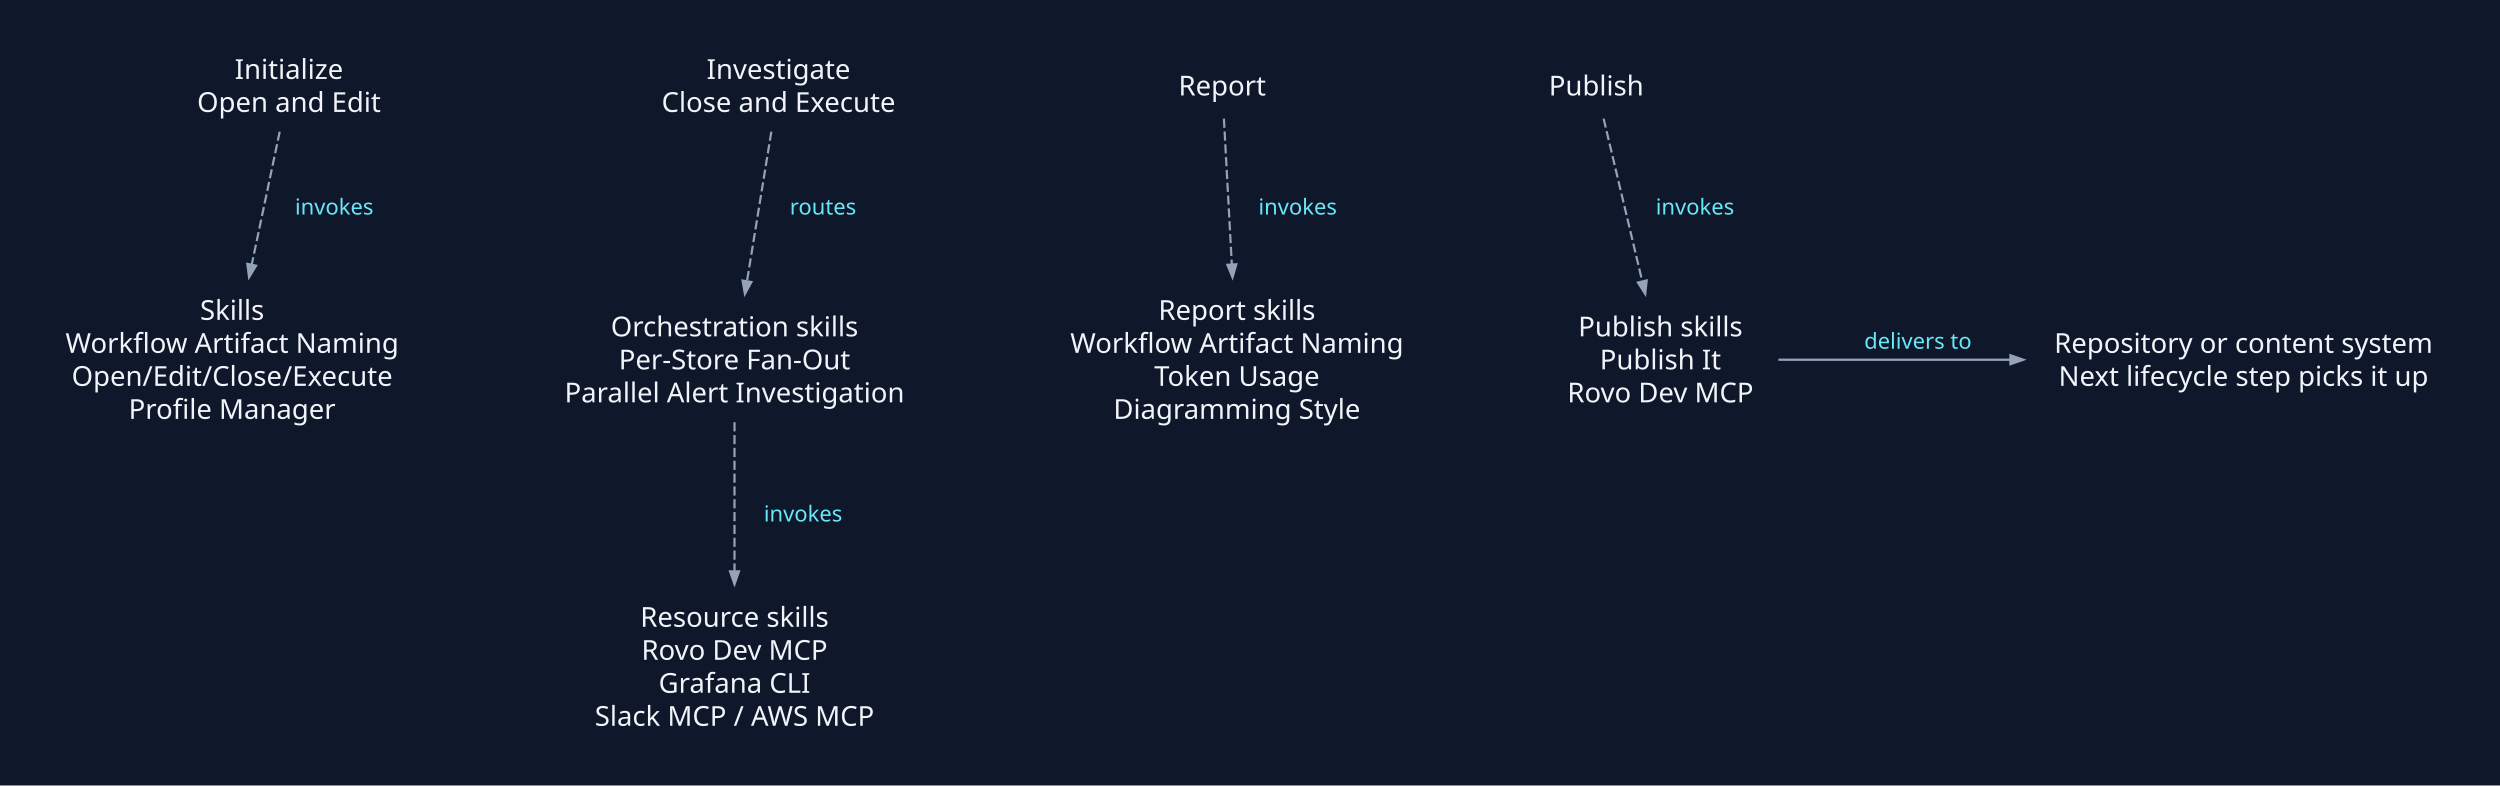
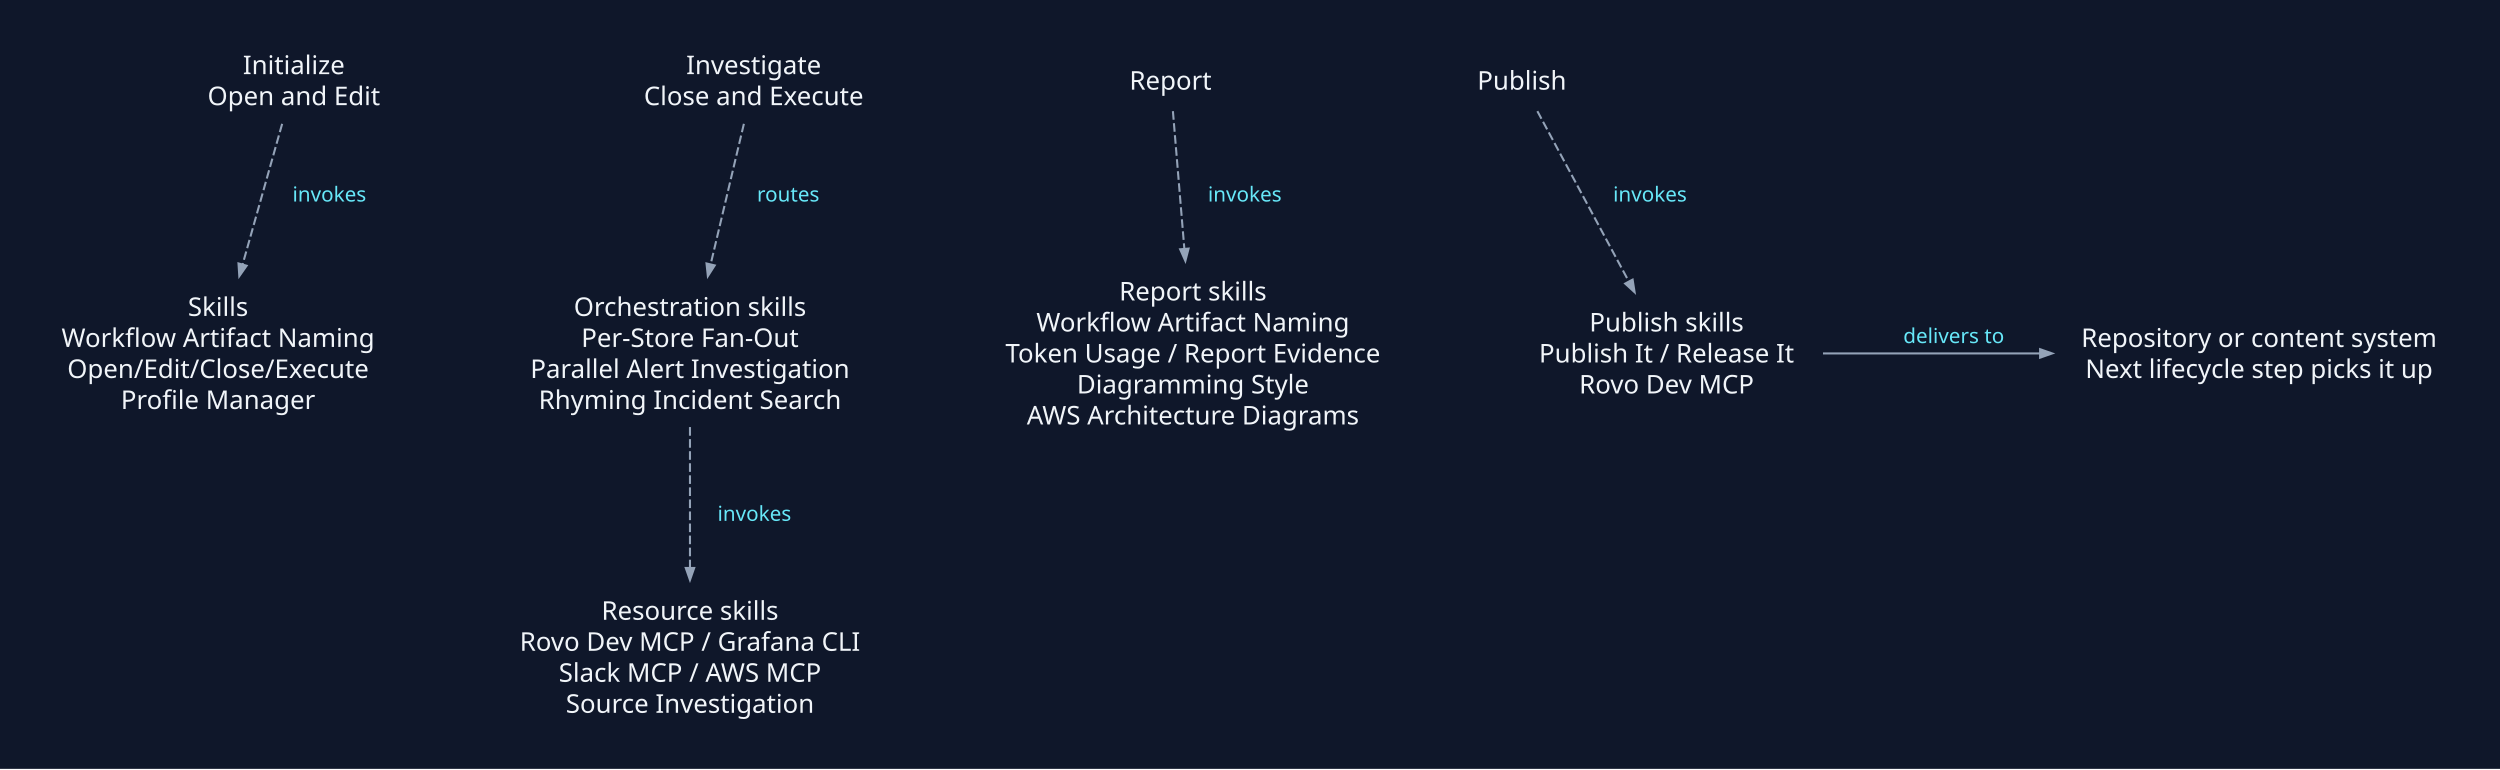
- <svg xmlns="http://www.w3.org/2000/svg" width="2727pt" height="857pt" viewBox="0.00 0.00 2727.00 857.00">
-   <g id="graph0" class="graph" transform="scale(2 2) rotate(0) translate(21.6 406.8)">
-     <polygon fill="#0f172a" stroke="none" points="-21.6,21.6 -21.6,-406.8 1342.1,-406.8 1342.1,21.6 -21.6,21.6" />
+ <svg xmlns="http://www.w3.org/2000/svg" width="2903pt" height="893pt" viewBox="0.00 0.00 2903.00 893.00">
+   <g id="graph0" class="graph" transform="scale(2 2) rotate(0) translate(21.6 424.8)">
+     <polygon fill="#0f172a" stroke="none" points="-21.6,21.6 -21.6,-424.8 1430.1,-424.8 1430.1,21.6 -21.6,21.6" />
    <g id="node1" class="node">
-       <text xml:space="preserve" text-anchor="middle" x="136" y="-363.75" font-family="Trebuchet MS" font-size="15.00" fill="#f1f5f9">Initialize</text>
-       <text xml:space="preserve" text-anchor="middle" x="136" y="-345.75" font-family="Trebuchet MS" font-size="15.00" fill="#f1f5f9">Open and Edit</text>
+       <text xml:space="preserve" text-anchor="middle" x="149" y="-381.75" font-family="Trebuchet MS" font-size="15.00" fill="#f1f5f9">Initialize</text>
+       <text xml:space="preserve" text-anchor="middle" x="149" y="-363.75" font-family="Trebuchet MS" font-size="15.00" fill="#f1f5f9">Open and Edit</text>
    </g>
    <g id="node2" class="node">
-       <text xml:space="preserve" text-anchor="middle" x="403" y="-363.75" font-family="Trebuchet MS" font-size="15.00" fill="#f1f5f9">Investigate</text>
-       <text xml:space="preserve" text-anchor="middle" x="403" y="-345.75" font-family="Trebuchet MS" font-size="15.00" fill="#f1f5f9">Close and Execute</text>
+       <text xml:space="preserve" text-anchor="middle" x="416" y="-381.75" font-family="Trebuchet MS" font-size="15.00" fill="#f1f5f9">Investigate</text>
+       <text xml:space="preserve" text-anchor="middle" x="416" y="-363.75" font-family="Trebuchet MS" font-size="15.00" fill="#f1f5f9">Close and Execute</text>
    </g>
    <g id="node5" class="node">
-       <text xml:space="preserve" text-anchor="middle" x="105" y="-232.35" font-family="Trebuchet MS" font-size="15.00" fill="#f1f5f9">Skills</text>
-       <text xml:space="preserve" text-anchor="middle" x="105" y="-214.35" font-family="Trebuchet MS" font-size="15.00" fill="#f1f5f9">Workflow Artifact Naming</text>
-       <text xml:space="preserve" text-anchor="middle" x="105" y="-196.35" font-family="Trebuchet MS" font-size="15.00" fill="#f1f5f9">Open/Edit/Close/Execute</text>
-       <text xml:space="preserve" text-anchor="middle" x="105" y="-178.35" font-family="Trebuchet MS" font-size="15.00" fill="#f1f5f9">Profile Manager</text>
+       <text xml:space="preserve" text-anchor="middle" x="105" y="-241.35" font-family="Trebuchet MS" font-size="15.00" fill="#f1f5f9">Skills</text>
+       <text xml:space="preserve" text-anchor="middle" x="105" y="-223.35" font-family="Trebuchet MS" font-size="15.00" fill="#f1f5f9">Workflow Artifact Naming</text>
+       <text xml:space="preserve" text-anchor="middle" x="105" y="-205.35" font-family="Trebuchet MS" font-size="15.00" fill="#f1f5f9">Open/Edit/Close/Execute</text>
+       <text xml:space="preserve" text-anchor="middle" x="105" y="-187.35" font-family="Trebuchet MS" font-size="15.00" fill="#f1f5f9">Profile Manager</text>
    </g>
    <g id="edge4" class="edge">
-       <path fill="none" stroke="#94a3b8" stroke-width="1.2" stroke-dasharray="5,2" d="M130.95,-334.99C126.82,-315.36 120.84,-286.93 115.66,-262.3" />
-       <polygon fill="#94a3b8" stroke="#94a3b8" stroke-width="1.2" points="118.08,-261.89 114.24,-255.55 113.29,-262.9 118.08,-261.89" />
-       <text xml:space="preserve" text-anchor="start" x="139.28" y="-289.8" font-family="Trebuchet MS" font-size="12.00" fill="#67e8f9">invokes</text>
+       <path fill="none" stroke="#94a3b8" stroke-width="1.2" stroke-dasharray="5,2" d="M142.22,-352.91C136.1,-331.16 126.91,-298.47 119.19,-271.03" />
+       <polygon fill="#94a3b8" stroke="#94a3b8" stroke-width="1.2" points="121.59,-270.52 117.34,-264.45 116.87,-271.85 121.59,-270.52" />
+       <text xml:space="preserve" text-anchor="start" x="148.23" y="-307.8" font-family="Trebuchet MS" font-size="12.00" fill="#67e8f9">invokes</text>
    </g>
    <g id="node3" class="node">
-       <text xml:space="preserve" text-anchor="middle" x="645" y="-354.75" font-family="Trebuchet MS" font-size="15.00" fill="#f1f5f9">Report</text>
+       <text xml:space="preserve" text-anchor="middle" x="658" y="-372.75" font-family="Trebuchet MS" font-size="15.00" fill="#f1f5f9">Report</text>
    </g>
    <g id="node6" class="node">
-       <text xml:space="preserve" text-anchor="middle" x="379" y="-223.35" font-family="Trebuchet MS" font-size="15.00" fill="#f1f5f9">Orchestration skills</text>
-       <text xml:space="preserve" text-anchor="middle" x="379" y="-205.35" font-family="Trebuchet MS" font-size="15.00" fill="#f1f5f9">Per-Store Fan-Out</text>
-       <text xml:space="preserve" text-anchor="middle" x="379" y="-187.35" font-family="Trebuchet MS" font-size="15.00" fill="#f1f5f9">Parallel Alert Investigation</text>
+       <text xml:space="preserve" text-anchor="middle" x="379" y="-241.35" font-family="Trebuchet MS" font-size="15.00" fill="#f1f5f9">Orchestration skills</text>
+       <text xml:space="preserve" text-anchor="middle" x="379" y="-223.35" font-family="Trebuchet MS" font-size="15.00" fill="#f1f5f9">Per-Store Fan-Out</text>
+       <text xml:space="preserve" text-anchor="middle" x="379" y="-205.35" font-family="Trebuchet MS" font-size="15.00" fill="#f1f5f9">Parallel Alert Investigation</text>
+       <text xml:space="preserve" text-anchor="middle" x="379" y="-187.35" font-family="Trebuchet MS" font-size="15.00" fill="#f1f5f9">Rhyming Incident Search</text>
    </g>
    <g id="edge5" class="edge">
-       <path fill="none" stroke="#94a3b8" stroke-width="1.2" stroke-dasharray="5,2" d="M399.09,-334.99C395.5,-312.93 390.1,-279.75 385.8,-253.35" />
-       <polygon fill="#94a3b8" stroke="#94a3b8" stroke-width="1.2" points="388.22,-252.99 384.68,-246.48 383.39,-253.78 388.22,-252.99" />
-       <text xml:space="preserve" text-anchor="start" x="409.15" y="-289.8" font-family="Trebuchet MS" font-size="12.00" fill="#67e8f9">routes</text>
+       <path fill="none" stroke="#94a3b8" stroke-width="1.2" stroke-dasharray="5,2" d="M410.3,-352.91C405.16,-331.16 397.42,-298.47 390.93,-271.03" />
+       <polygon fill="#94a3b8" stroke="#94a3b8" stroke-width="1.2" points="393.37,-270.71 389.38,-264.47 388.6,-271.84 393.37,-270.71" />
+       <text xml:space="preserve" text-anchor="start" x="417.9" y="-307.8" font-family="Trebuchet MS" font-size="12.00" fill="#67e8f9">routes</text>
    </g>
    <g id="node4" class="node">
-       <text xml:space="preserve" text-anchor="middle" x="849" y="-354.75" font-family="Trebuchet MS" font-size="15.00" fill="#f1f5f9">Publish</text>
+       <text xml:space="preserve" text-anchor="middle" x="862" y="-372.75" font-family="Trebuchet MS" font-size="15.00" fill="#f1f5f9">Publish</text>
    </g>
    <g id="node8" class="node">
-       <text xml:space="preserve" text-anchor="middle" x="653" y="-232.35" font-family="Trebuchet MS" font-size="15.00" fill="#f1f5f9">Report skills</text>
-       <text xml:space="preserve" text-anchor="middle" x="653" y="-214.35" font-family="Trebuchet MS" font-size="15.00" fill="#f1f5f9">Workflow Artifact Naming</text>
-       <text xml:space="preserve" text-anchor="middle" x="653" y="-196.35" font-family="Trebuchet MS" font-size="15.00" fill="#f1f5f9">Token Usage</text>
-       <text xml:space="preserve" text-anchor="middle" x="653" y="-178.35" font-family="Trebuchet MS" font-size="15.00" fill="#f1f5f9">Diagramming Style</text>
+       <text xml:space="preserve" text-anchor="middle" x="671" y="-250.35" font-family="Trebuchet MS" font-size="15.00" fill="#f1f5f9">Report skills</text>
+       <text xml:space="preserve" text-anchor="middle" x="671" y="-232.35" font-family="Trebuchet MS" font-size="15.00" fill="#f1f5f9">Workflow Artifact Naming</text>
+       <text xml:space="preserve" text-anchor="middle" x="671" y="-214.35" font-family="Trebuchet MS" font-size="15.00" fill="#f1f5f9">Token Usage / Report Evidence</text>
+       <text xml:space="preserve" text-anchor="middle" x="671" y="-196.35" font-family="Trebuchet MS" font-size="15.00" fill="#f1f5f9">Diagramming Style</text>
+       <text xml:space="preserve" text-anchor="middle" x="671" y="-178.35" font-family="Trebuchet MS" font-size="15.00" fill="#f1f5f9">AWS Architecture Diagrams</text>
    </g>
    <g id="edge7" class="edge">
-       <path fill="none" stroke="#94a3b8" stroke-width="1.2" stroke-dasharray="5,2" d="M645.92,-342.09C646.97,-322.7 648.75,-289.99 650.26,-262.17" />
-       <polygon fill="#94a3b8" stroke="#94a3b8" stroke-width="1.2" points="652.68,-262.65 650.62,-255.53 647.79,-262.39 652.68,-262.65" />
-       <text xml:space="preserve" text-anchor="start" x="664.76" y="-289.8" font-family="Trebuchet MS" font-size="12.00" fill="#67e8f9">invokes</text>
+       <path fill="none" stroke="#94a3b8" stroke-width="1.2" stroke-dasharray="5,2" d="M659.39,-360.26C660.98,-341.19 663.66,-308.96 666.04,-280.26" />
+       <polygon fill="#94a3b8" stroke="#94a3b8" stroke-width="1.2" points="668.48,-280.47 666.62,-273.29 663.6,-280.06 668.48,-280.47" />
+       <text xml:space="preserve" text-anchor="start" x="679.72" y="-307.8" font-family="Trebuchet MS" font-size="12.00" fill="#67e8f9">invokes</text>
    </g>
    <g id="node9" class="node">
-       <text xml:space="preserve" text-anchor="middle" x="884" y="-223.35" font-family="Trebuchet MS" font-size="15.00" fill="#f1f5f9">Publish skills</text>
-       <text xml:space="preserve" text-anchor="middle" x="884" y="-205.35" font-family="Trebuchet MS" font-size="15.00" fill="#f1f5f9">Publish It</text>
-       <text xml:space="preserve" text-anchor="middle" x="884" y="-187.35" font-family="Trebuchet MS" font-size="15.00" fill="#f1f5f9">Rovo Dev MCP</text>
+       <text xml:space="preserve" text-anchor="middle" x="946" y="-232.35" font-family="Trebuchet MS" font-size="15.00" fill="#f1f5f9">Publish skills</text>
+       <text xml:space="preserve" text-anchor="middle" x="946" y="-214.35" font-family="Trebuchet MS" font-size="15.00" fill="#f1f5f9">Publish It / Release It</text>
+       <text xml:space="preserve" text-anchor="middle" x="946" y="-196.35" font-family="Trebuchet MS" font-size="15.00" fill="#f1f5f9">Rovo Dev MCP</text>
    </g>
    <g id="edge8" class="edge">
-       <path fill="none" stroke="#94a3b8" stroke-width="1.2" stroke-dasharray="5,2" d="M853.01,-342.09C858.13,-320.55 867.15,-282.58 874.14,-253.13" />
-       <polygon fill="#94a3b8" stroke="#94a3b8" stroke-width="1.2" points="876.49,-253.83 875.72,-246.46 871.72,-252.7 876.49,-253.83" />
-       <text xml:space="preserve" text-anchor="start" x="881.45" y="-289.8" font-family="Trebuchet MS" font-size="12.00" fill="#67e8f9">invokes</text>
+       <path fill="none" stroke="#94a3b8" stroke-width="1.2" stroke-dasharray="5,2" d="M870.99,-360.26C883.61,-336.77 906.96,-293.29 924.27,-261.06" />
+       <polygon fill="#94a3b8" stroke="#94a3b8" stroke-width="1.2" points="926.29,-262.47 927.45,-255.14 921.98,-260.15 926.29,-262.47" />
+       <text xml:space="preserve" text-anchor="start" x="914.97" y="-307.8" font-family="Trebuchet MS" font-size="12.00" fill="#67e8f9">invokes</text>
    </g>
    <g id="node7" class="node">
      <text xml:space="preserve" text-anchor="middle" x="379" y="-64.95" font-family="Trebuchet MS" font-size="15.00" fill="#f1f5f9">Resource skills</text>
-       <text xml:space="preserve" text-anchor="middle" x="379" y="-46.95" font-family="Trebuchet MS" font-size="15.00" fill="#f1f5f9">Rovo Dev MCP</text>
-       <text xml:space="preserve" text-anchor="middle" x="379" y="-28.95" font-family="Trebuchet MS" font-size="15.00" fill="#f1f5f9">Grafana CLI</text>
-       <text xml:space="preserve" text-anchor="middle" x="379" y="-10.95" font-family="Trebuchet MS" font-size="15.00" fill="#f1f5f9">Slack MCP / AWS MCP</text>
+       <text xml:space="preserve" text-anchor="middle" x="379" y="-46.95" font-family="Trebuchet MS" font-size="15.00" fill="#f1f5f9">Rovo Dev MCP / Grafana CLI</text>
+       <text xml:space="preserve" text-anchor="middle" x="379" y="-28.95" font-family="Trebuchet MS" font-size="15.00" fill="#f1f5f9">Slack MCP / AWS MCP</text>
+       <text xml:space="preserve" text-anchor="middle" x="379" y="-10.95" font-family="Trebuchet MS" font-size="15.00" fill="#f1f5f9">Source Investigation</text>
    </g>
    <g id="edge6" class="edge">
-       <path fill="none" stroke="#94a3b8" stroke-width="1.2" stroke-dasharray="5,2" d="M379,-176.53C379,-153.23 379,-121.61 379,-95.11" />
-       <polygon fill="#94a3b8" stroke="#94a3b8" stroke-width="1.2" points="381.45,-95.16 379,-88.16 376.55,-95.16 381.45,-95.16" />
+       <path fill="none" stroke="#94a3b8" stroke-width="1.2" stroke-dasharray="5,2" d="M379,-176.83C379,-152.2 379,-120.87 379,-94.84" />
+       <polygon fill="#94a3b8" stroke="#94a3b8" stroke-width="1.2" points="381.45,-95.05 379,-88.05 376.55,-95.05 381.45,-95.05" />
      <text xml:space="preserve" text-anchor="start" x="395" y="-122.4" font-family="Trebuchet MS" font-size="12.00" fill="#67e8f9">invokes</text>
    </g>
    <g id="node10" class="node">
-       <text xml:space="preserve" text-anchor="middle" x="1202" y="-214.35" font-family="Trebuchet MS" font-size="15.00" fill="#f1f5f9">Repository or content system</text>
-       <text xml:space="preserve" text-anchor="middle" x="1202" y="-196.35" font-family="Trebuchet MS" font-size="15.00" fill="#f1f5f9">Next lifecycle step picks it up</text>
+       <text xml:space="preserve" text-anchor="middle" x="1290" y="-223.35" font-family="Trebuchet MS" font-size="15.00" fill="#f1f5f9">Repository or content system</text>
+       <text xml:space="preserve" text-anchor="middle" x="1290" y="-205.35" font-family="Trebuchet MS" font-size="15.00" fill="#f1f5f9">Next lifecycle step picks it up</text>
    </g>
    <g id="edge9" class="edge">
-       <path fill="none" stroke="#94a3b8" stroke-width="1.2" d="M948.35,-210.6C984.76,-210.6 1031.58,-210.6 1075.07,-210.6" />
-       <polygon fill="#94a3b8" stroke="#94a3b8" stroke-width="1.2" points="1074.9,-213.05 1081.9,-210.6 1074.9,-208.15 1074.9,-213.05" />
-       <text xml:space="preserve" text-anchor="start" x="995.12" y="-216.6" font-family="Trebuchet MS" font-size="12.00" fill="#67e8f9">delivers to</text>
+       <path fill="none" stroke="#94a3b8" stroke-width="1.2" d="M1036.83,-219.6C1075.47,-219.6 1121.21,-219.6 1163.1,-219.6" />
+       <polygon fill="#94a3b8" stroke="#94a3b8" stroke-width="1.2" points="1162.89,-222.05 1169.89,-219.6 1162.89,-217.15 1162.89,-222.05" />
+       <text xml:space="preserve" text-anchor="start" x="1083.44" y="-225.6" font-family="Trebuchet MS" font-size="12.00" fill="#67e8f9">delivers to</text>
    </g>
  </g>
</svg>
